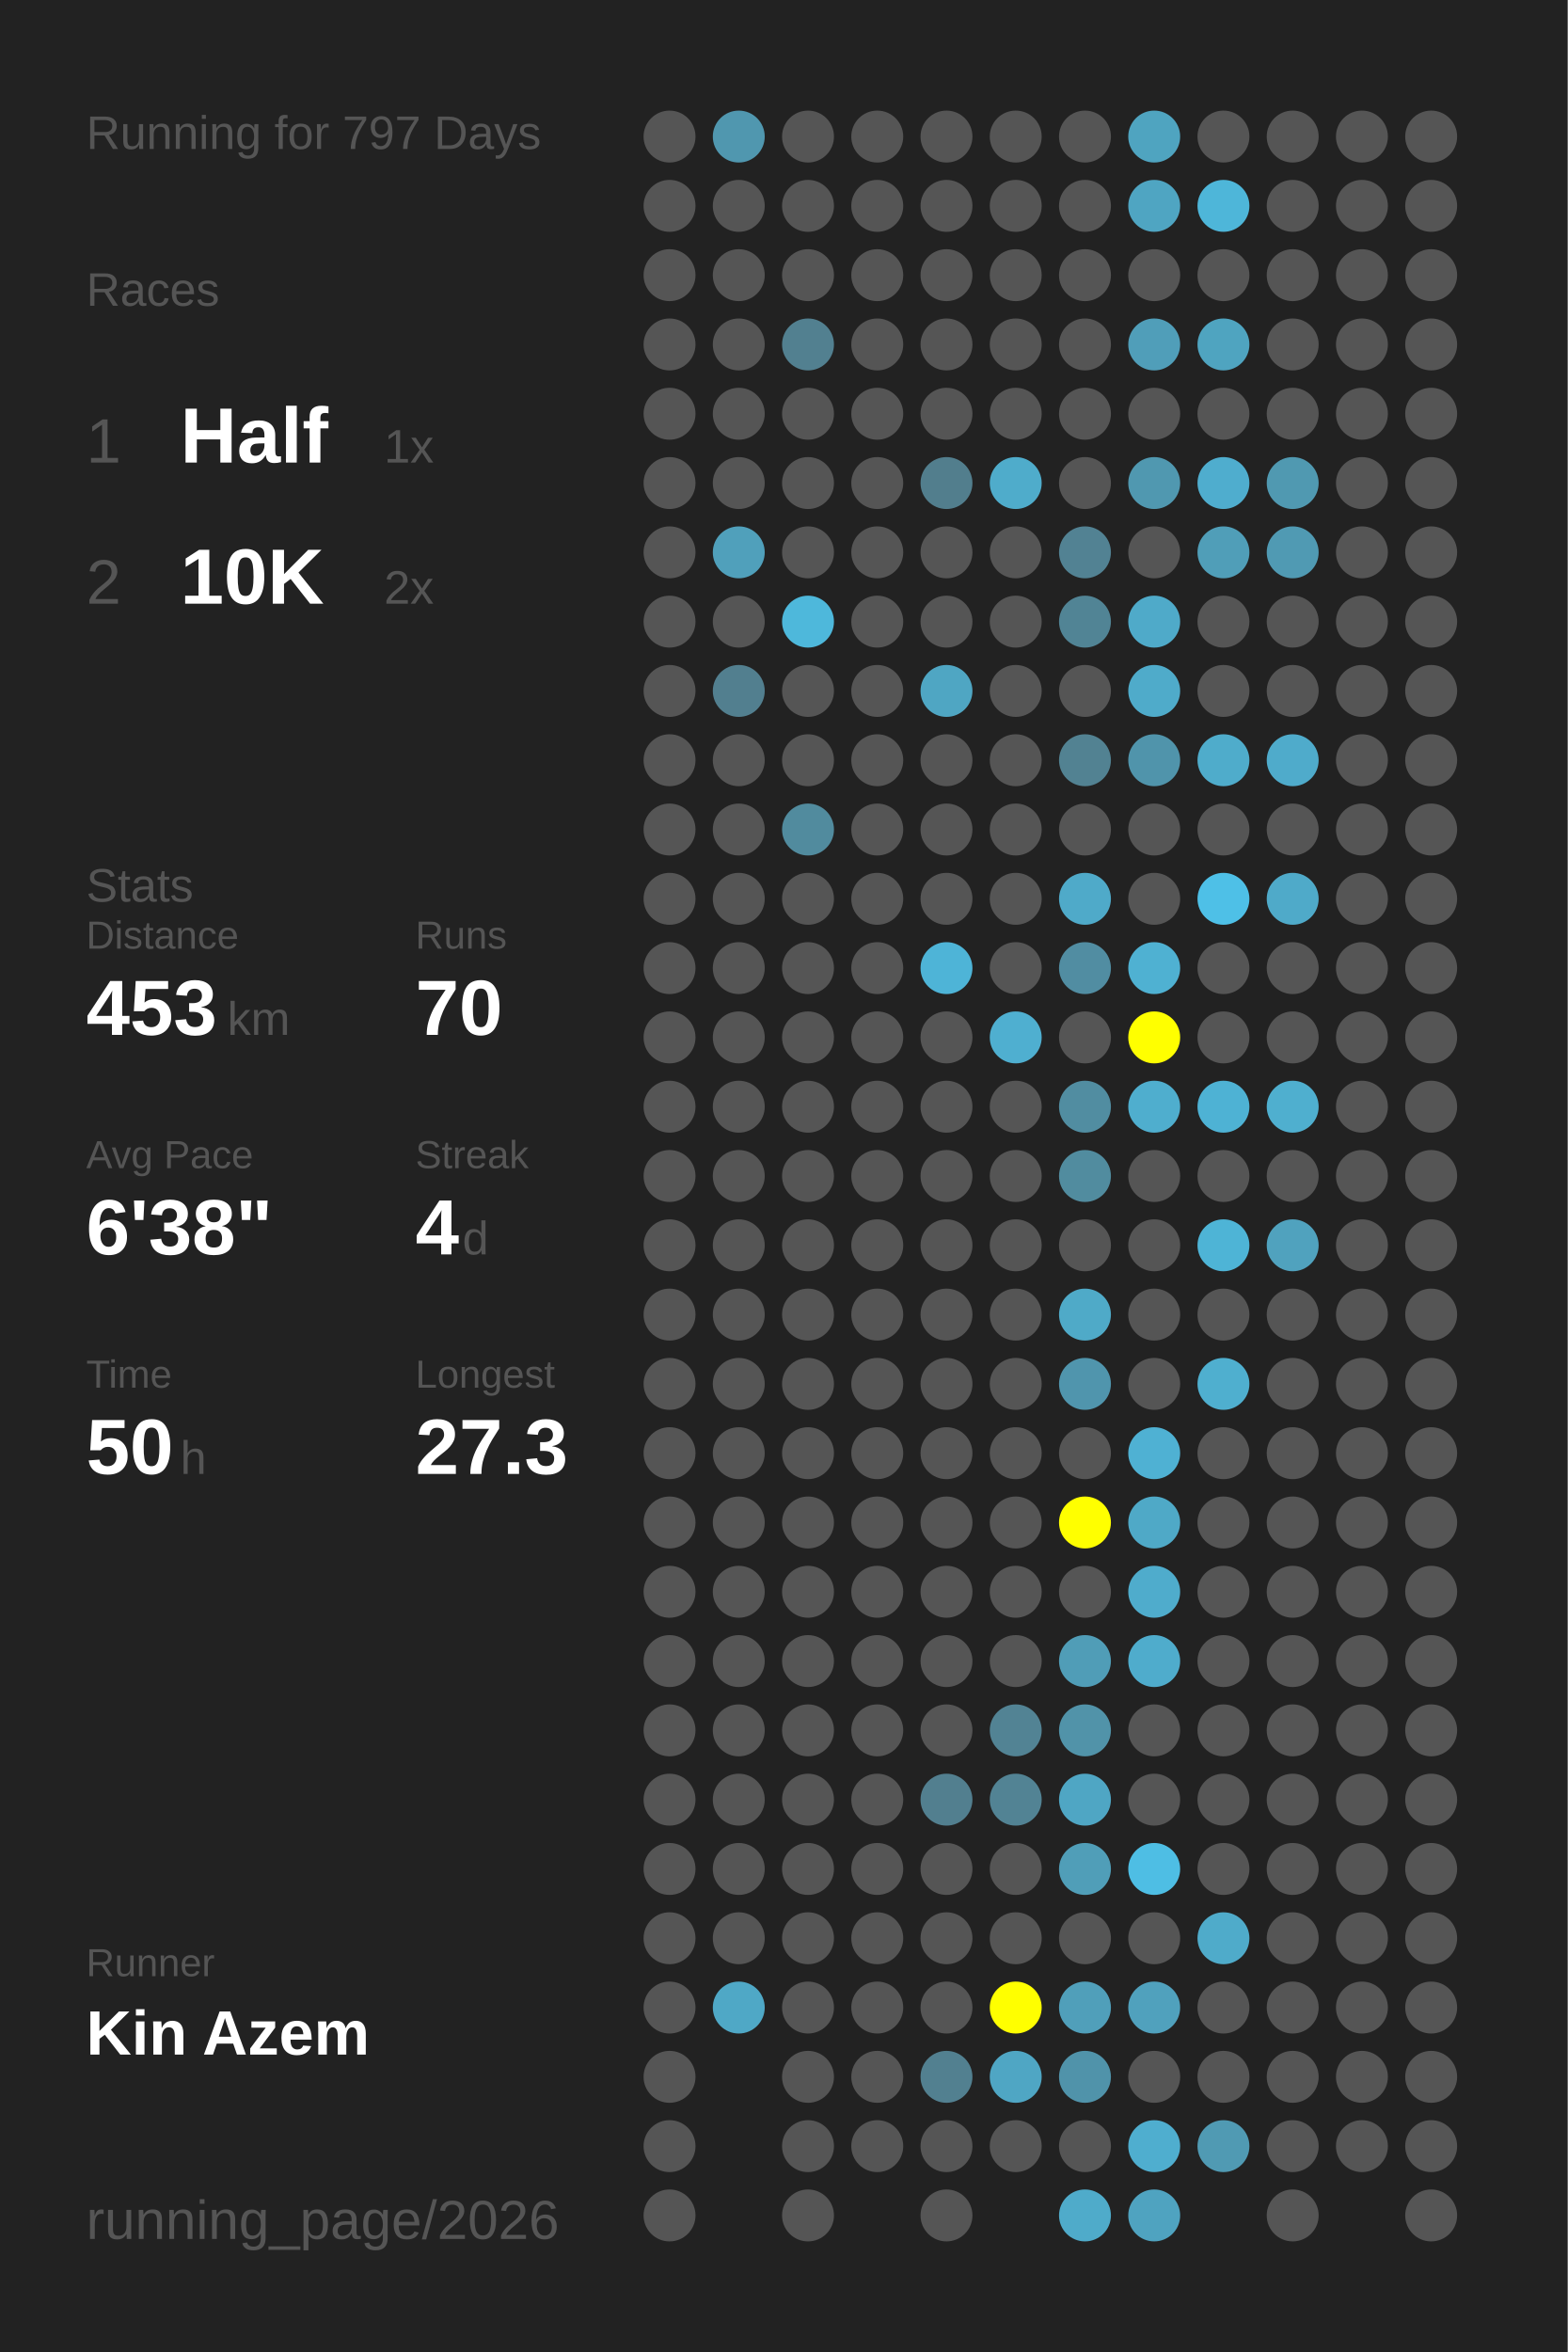
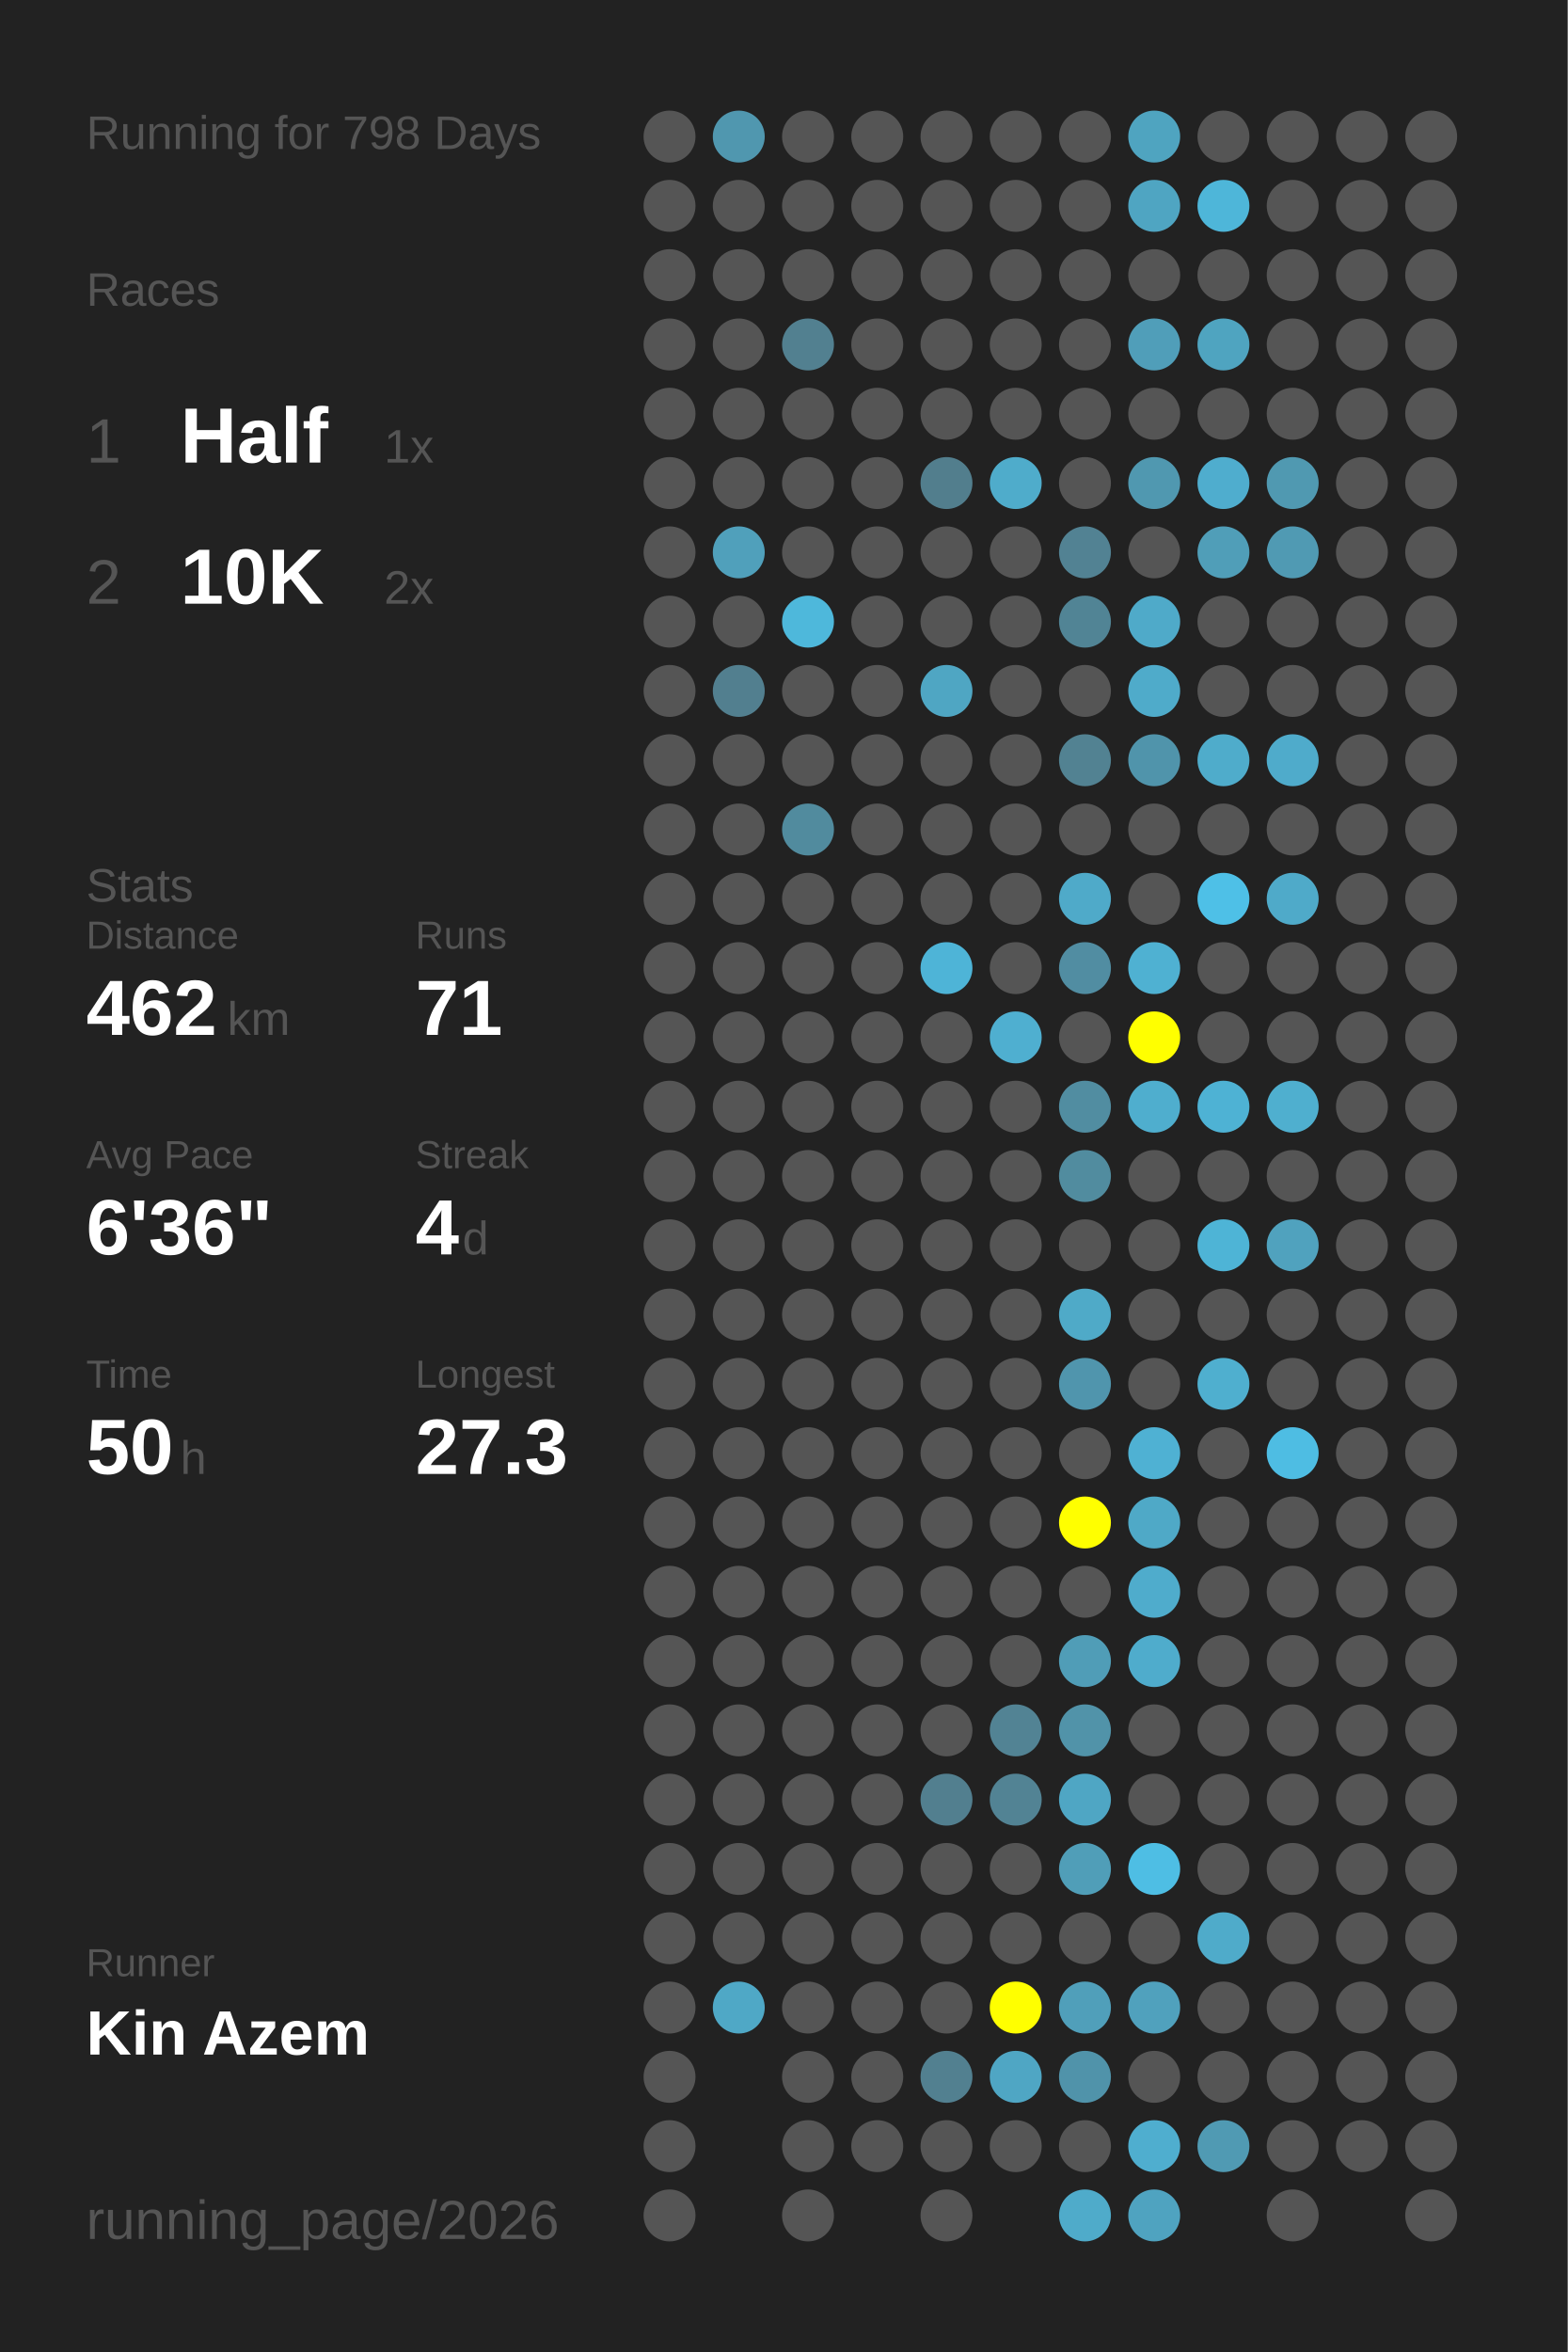
<svg xmlns="http://www.w3.org/2000/svg" baseProfile="full" height="300mm" version="1.1" viewBox="0,0,200,300" width="200mm">
  <defs />
  <rect fill="#222222" height="300" width="200" x="0" y="0" />
-   <text fill="#555555" style="font-size:6px; font-family:Arial;" x="11" y="19">Running for 797 Days</text>
+   <text fill="#555555" style="font-size:6px; font-family:Arial;" x="11" y="19">Running for 798 Days</text>
  <text fill="#555555" style="font-size:6px; font-family:Arial;" x="11" y="39">Races</text>
  <text fill="#555555" style="font-size:8px; font-family:Arial;" x="11" y="59">1</text>
  <text fill="#FFFFFF" style="font-size:10px; font-family:Arial; font-weight:bold;" x="23" y="59">Half</text>
  <text fill="#555555" style="font-size:6px; font-family:Arial;" x="49" y="59">1x</text>
  <text fill="#555555" style="font-size:8px; font-family:Arial;" x="11" y="77">2</text>
  <text fill="#FFFFFF" style="font-size:10px; font-family:Arial; font-weight:bold;" x="23" y="77">10K</text>
  <text fill="#555555" style="font-size:6px; font-family:Arial;" x="49" y="77">2x</text>
  <text fill="#555555" style="font-size:6px; font-family:Arial;" x="11" y="115">Stats</text>
  <text fill="#555555" style="font-size:5px; font-family:Arial;" x="11" y="121">Distance</text>
-   <text fill="#FFFFFF" style="font-size:10px; font-family:Arial; font-weight:bold;" x="11" y="132">453</text>
+   <text fill="#FFFFFF" style="font-size:10px; font-family:Arial; font-weight:bold;" x="11" y="132">462</text>
  <text fill="#555555" style="font-size:6px; font-family:Arial;" x="29" y="132">km</text>
  <text fill="#555555" style="font-size:5px; font-family:Arial;" x="53" y="121">Runs</text>
-   <text fill="#FFFFFF" style="font-size:10px; font-family:Arial; font-weight:bold;" x="53" y="132">70</text>
+   <text fill="#FFFFFF" style="font-size:10px; font-family:Arial; font-weight:bold;" x="53" y="132">71</text>
  <text fill="#555555" style="font-size:5px; font-family:Arial;" x="11" y="149">Avg Pace</text>
-   <text fill="#FFFFFF" style="font-size:10px; font-family:Arial; font-weight:bold;" x="11" y="160">6'38"</text>
+   <text fill="#FFFFFF" style="font-size:10px; font-family:Arial; font-weight:bold;" x="11" y="160">6'36"</text>
  <text fill="#555555" style="font-size:5px; font-family:Arial;" x="53" y="149">Streak</text>
  <text fill="#FFFFFF" style="font-size:10px; font-family:Arial; font-weight:bold;" x="53" y="160">4</text>
  <text fill="#555555" style="font-size:6px; font-family:Arial;" x="59" y="160">d</text>
  <text fill="#555555" style="font-size:5px; font-family:Arial;" x="11" y="177">Time</text>
  <text fill="#FFFFFF" style="font-size:10px; font-family:Arial; font-weight:bold;" x="11" y="188">50</text>
  <text fill="#555555" style="font-size:6px; font-family:Arial;" x="23" y="188">h</text>
  <text fill="#555555" style="font-size:5px; font-family:Arial;" x="53" y="177">Longest</text>
  <text fill="#FFFFFF" style="font-size:10px; font-family:Arial; font-weight:bold;" x="53" y="188">27.3</text>
  <text fill="#555555" style="font-size:5px; font-family:Arial;" x="11" y="252.065">Runner</text>
  <text fill="#FFFFFF" style="font-size:8px; font-family:Arial; font-weight:bold;" x="11" y="262.065">Kin Azem</text>
  <text fill="#555555" style="font-size:7px; font-family:Arial;" x="11" y="285.581">running_page/2026</text>
  <circle cx="85.417" cy="17.419" fill="#555555" r="3.312" />
  <circle cx="85.417" cy="26.258" fill="#555555" r="3.312" />
  <circle cx="85.417" cy="35.097" fill="#555555" r="3.312" />
  <circle cx="85.417" cy="43.935" fill="#555555" r="3.312" />
  <circle cx="85.417" cy="52.774" fill="#555555" r="3.312" />
  <circle cx="85.417" cy="61.613" fill="#555555" r="3.312" />
  <circle cx="85.417" cy="70.452" fill="#555555" r="3.312" />
  <circle cx="85.417" cy="79.29" fill="#555555" r="3.312" />
  <circle cx="85.417" cy="88.129" fill="#555555" r="3.312" />
  <circle cx="85.417" cy="96.968" fill="#555555" r="3.312" />
  <circle cx="85.417" cy="105.806" fill="#555555" r="3.312" />
  <circle cx="85.417" cy="114.645" fill="#555555" r="3.312" />
  <circle cx="85.417" cy="123.484" fill="#555555" r="3.312" />
  <circle cx="85.417" cy="132.323" fill="#555555" r="3.312" />
  <circle cx="85.417" cy="141.161" fill="#555555" r="3.312" />
  <circle cx="85.417" cy="150" fill="#555555" r="3.312" />
  <circle cx="85.417" cy="158.839" fill="#555555" r="3.312" />
  <circle cx="85.417" cy="167.677" fill="#555555" r="3.312" />
  <circle cx="85.417" cy="176.516" fill="#555555" r="3.312" />
  <circle cx="85.417" cy="185.355" fill="#555555" r="3.312" />
  <circle cx="85.417" cy="194.194" fill="#555555" r="3.312" />
  <circle cx="85.417" cy="203.032" fill="#555555" r="3.312" />
  <circle cx="85.417" cy="211.871" fill="#555555" r="3.312" />
  <circle cx="85.417" cy="220.71" fill="#555555" r="3.312" />
  <circle cx="85.417" cy="229.548" fill="#555555" r="3.312" />
  <circle cx="85.417" cy="238.387" fill="#555555" r="3.312" />
  <circle cx="85.417" cy="247.226" fill="#555555" r="3.312" />
  <circle cx="85.417" cy="256.065" fill="#555555" r="3.312" />
  <circle cx="85.417" cy="264.903" fill="#555555" r="3.312" />
  <circle cx="85.417" cy="273.742" fill="#555555" r="3.312" />
  <circle cx="85.417" cy="282.581" fill="#555555" r="3.312" />
  <circle cx="94.25" cy="17.419" fill="#5097af" r="3.312" />
  <circle cx="94.25" cy="26.258" fill="#555555" r="3.312" />
  <circle cx="94.25" cy="35.097" fill="#555555" r="3.312" />
  <circle cx="94.25" cy="43.935" fill="#555555" r="3.312" />
  <circle cx="94.25" cy="52.774" fill="#555555" r="3.312" />
  <circle cx="94.25" cy="61.613" fill="#555555" r="3.312" />
  <circle cx="94.25" cy="70.452" fill="#50a0bb" r="3.312" />
  <circle cx="94.25" cy="79.29" fill="#555555" r="3.312" />
  <circle cx="94.25" cy="88.129" fill="#527f8f" r="3.312" />
  <circle cx="94.25" cy="96.968" fill="#555555" r="3.312" />
  <circle cx="94.25" cy="105.806" fill="#555555" r="3.312" />
  <circle cx="94.25" cy="114.645" fill="#555555" r="3.312" />
  <circle cx="94.25" cy="123.484" fill="#555555" r="3.312" />
  <circle cx="94.25" cy="132.323" fill="#555555" r="3.312" />
  <circle cx="94.25" cy="141.161" fill="#555555" r="3.312" />
  <circle cx="94.25" cy="150" fill="#555555" r="3.312" />
  <circle cx="94.25" cy="158.839" fill="#555555" r="3.312" />
  <circle cx="94.25" cy="167.677" fill="#555555" r="3.312" />
  <circle cx="94.25" cy="176.516" fill="#555555" r="3.312" />
  <circle cx="94.25" cy="185.355" fill="#555555" r="3.312" />
  <circle cx="94.25" cy="194.194" fill="#555555" r="3.312" />
  <circle cx="94.25" cy="203.032" fill="#555555" r="3.312" />
  <circle cx="94.25" cy="211.871" fill="#555555" r="3.312" />
  <circle cx="94.25" cy="220.71" fill="#555555" r="3.312" />
  <circle cx="94.25" cy="229.548" fill="#555555" r="3.312" />
  <circle cx="94.25" cy="238.387" fill="#555555" r="3.312" />
  <circle cx="94.25" cy="247.226" fill="#555555" r="3.312" />
  <circle cx="94.25" cy="256.065" fill="#4fa8c6" r="3.312" />
  <circle cx="103.083" cy="17.419" fill="#555555" r="3.312" />
  <circle cx="103.083" cy="26.258" fill="#555555" r="3.312" />
  <circle cx="103.083" cy="35.097" fill="#555555" r="3.312" />
  <circle cx="103.083" cy="43.935" fill="#528090" r="3.312" />
  <circle cx="103.083" cy="52.774" fill="#555555" r="3.312" />
  <circle cx="103.083" cy="61.613" fill="#555555" r="3.312" />
  <circle cx="103.083" cy="70.452" fill="#555555" r="3.312" />
  <circle cx="103.083" cy="79.29" fill="#4eb8db" r="3.312" />
  <circle cx="103.083" cy="88.129" fill="#555555" r="3.312" />
  <circle cx="103.083" cy="96.968" fill="#555555" r="3.312" />
  <circle cx="103.083" cy="105.806" fill="#518b9e" r="3.312" />
  <circle cx="103.083" cy="114.645" fill="#555555" r="3.312" />
  <circle cx="103.083" cy="123.484" fill="#555555" r="3.312" />
  <circle cx="103.083" cy="132.323" fill="#555555" r="3.312" />
  <circle cx="103.083" cy="141.161" fill="#555555" r="3.312" />
  <circle cx="103.083" cy="150" fill="#555555" r="3.312" />
  <circle cx="103.083" cy="158.839" fill="#555555" r="3.312" />
  <circle cx="103.083" cy="167.677" fill="#555555" r="3.312" />
  <circle cx="103.083" cy="176.516" fill="#555555" r="3.312" />
  <circle cx="103.083" cy="185.355" fill="#555555" r="3.312" />
  <circle cx="103.083" cy="194.194" fill="#555555" r="3.312" />
  <circle cx="103.083" cy="203.032" fill="#555555" r="3.312" />
  <circle cx="103.083" cy="211.871" fill="#555555" r="3.312" />
  <circle cx="103.083" cy="220.71" fill="#555555" r="3.312" />
  <circle cx="103.083" cy="229.548" fill="#555555" r="3.312" />
  <circle cx="103.083" cy="238.387" fill="#555555" r="3.312" />
  <circle cx="103.083" cy="247.226" fill="#555555" r="3.312" />
  <circle cx="103.083" cy="256.065" fill="#555555" r="3.312" />
  <circle cx="103.083" cy="264.903" fill="#555555" r="3.312" />
  <circle cx="103.083" cy="273.742" fill="#555555" r="3.312" />
  <circle cx="103.083" cy="282.581" fill="#555555" r="3.312" />
  <circle cx="111.917" cy="17.419" fill="#555555" r="3.312" />
  <circle cx="111.917" cy="26.258" fill="#555555" r="3.312" />
  <circle cx="111.917" cy="35.097" fill="#555555" r="3.312" />
  <circle cx="111.917" cy="43.935" fill="#555555" r="3.312" />
  <circle cx="111.917" cy="52.774" fill="#555555" r="3.312" />
  <circle cx="111.917" cy="61.613" fill="#555555" r="3.312" />
  <circle cx="111.917" cy="70.452" fill="#555555" r="3.312" />
  <circle cx="111.917" cy="79.29" fill="#555555" r="3.312" />
  <circle cx="111.917" cy="88.129" fill="#555555" r="3.312" />
  <circle cx="111.917" cy="96.968" fill="#555555" r="3.312" />
  <circle cx="111.917" cy="105.806" fill="#555555" r="3.312" />
  <circle cx="111.917" cy="114.645" fill="#555555" r="3.312" />
  <circle cx="111.917" cy="123.484" fill="#555555" r="3.312" />
  <circle cx="111.917" cy="132.323" fill="#555555" r="3.312" />
  <circle cx="111.917" cy="141.161" fill="#555555" r="3.312" />
  <circle cx="111.917" cy="150" fill="#555555" r="3.312" />
  <circle cx="111.917" cy="158.839" fill="#555555" r="3.312" />
  <circle cx="111.917" cy="167.677" fill="#555555" r="3.312" />
  <circle cx="111.917" cy="176.516" fill="#555555" r="3.312" />
  <circle cx="111.917" cy="185.355" fill="#555555" r="3.312" />
  <circle cx="111.917" cy="194.194" fill="#555555" r="3.312" />
  <circle cx="111.917" cy="203.032" fill="#555555" r="3.312" />
  <circle cx="111.917" cy="211.871" fill="#555555" r="3.312" />
  <circle cx="111.917" cy="220.71" fill="#555555" r="3.312" />
  <circle cx="111.917" cy="229.548" fill="#555555" r="3.312" />
  <circle cx="111.917" cy="238.387" fill="#555555" r="3.312" />
  <circle cx="111.917" cy="247.226" fill="#555555" r="3.312" />
  <circle cx="111.917" cy="256.065" fill="#555555" r="3.312" />
  <circle cx="111.917" cy="264.903" fill="#555555" r="3.312" />
  <circle cx="111.917" cy="273.742" fill="#555555" r="3.312" />
  <circle cx="120.75" cy="17.419" fill="#555555" r="3.312" />
  <circle cx="120.75" cy="26.258" fill="#555555" r="3.312" />
  <circle cx="120.75" cy="35.097" fill="#555555" r="3.312" />
  <circle cx="120.75" cy="43.935" fill="#555555" r="3.312" />
  <circle cx="120.75" cy="52.774" fill="#555555" r="3.312" />
  <circle cx="120.75" cy="61.613" fill="#527e8d" r="3.312" />
  <circle cx="120.75" cy="70.452" fill="#555555" r="3.312" />
  <circle cx="120.75" cy="79.29" fill="#555555" r="3.312" />
  <circle cx="120.75" cy="88.129" fill="#4fa6c3" r="3.312" />
  <circle cx="120.75" cy="96.968" fill="#555555" r="3.312" />
  <circle cx="120.75" cy="105.806" fill="#555555" r="3.312" />
  <circle cx="120.75" cy="114.645" fill="#555555" r="3.312" />
  <circle cx="120.75" cy="123.484" fill="#4eb4d7" r="3.312" />
  <circle cx="120.75" cy="132.323" fill="#555555" r="3.312" />
  <circle cx="120.75" cy="141.161" fill="#555555" r="3.312" />
  <circle cx="120.75" cy="150" fill="#555555" r="3.312" />
  <circle cx="120.75" cy="158.839" fill="#555555" r="3.312" />
  <circle cx="120.75" cy="167.677" fill="#555555" r="3.312" />
  <circle cx="120.75" cy="176.516" fill="#555555" r="3.312" />
  <circle cx="120.75" cy="185.355" fill="#555555" r="3.312" />
  <circle cx="120.75" cy="194.194" fill="#555555" r="3.312" />
  <circle cx="120.75" cy="203.032" fill="#555555" r="3.312" />
  <circle cx="120.75" cy="211.871" fill="#555555" r="3.312" />
  <circle cx="120.75" cy="220.71" fill="#555555" r="3.312" />
  <circle cx="120.75" cy="229.548" fill="#527f8f" r="3.312" />
  <circle cx="120.75" cy="238.387" fill="#555555" r="3.312" />
  <circle cx="120.75" cy="247.226" fill="#555555" r="3.312" />
  <circle cx="120.75" cy="256.065" fill="#555555" r="3.312" />
  <circle cx="120.75" cy="264.903" fill="#528090" r="3.312" />
  <circle cx="120.75" cy="273.742" fill="#555555" r="3.312" />
  <circle cx="120.75" cy="282.581" fill="#555555" r="3.312" />
  <circle cx="129.583" cy="17.419" fill="#555555" r="3.312" />
  <circle cx="129.583" cy="26.258" fill="#555555" r="3.312" />
  <circle cx="129.583" cy="35.097" fill="#555555" r="3.312" />
  <circle cx="129.583" cy="43.935" fill="#555555" r="3.312" />
  <circle cx="129.583" cy="52.774" fill="#555555" r="3.312" />
  <circle cx="129.583" cy="61.613" fill="#4faccb" r="3.312" />
  <circle cx="129.583" cy="70.452" fill="#555555" r="3.312" />
  <circle cx="129.583" cy="79.29" fill="#555555" r="3.312" />
  <circle cx="129.583" cy="88.129" fill="#555555" r="3.312" />
  <circle cx="129.583" cy="96.968" fill="#555555" r="3.312" />
  <circle cx="129.583" cy="105.806" fill="#555555" r="3.312" />
  <circle cx="129.583" cy="114.645" fill="#555555" r="3.312" />
  <circle cx="129.583" cy="123.484" fill="#555555" r="3.312" />
  <circle cx="129.583" cy="132.323" fill="#4fafd0" r="3.312" />
  <circle cx="129.583" cy="141.161" fill="#555555" r="3.312" />
  <circle cx="129.583" cy="150" fill="#555555" r="3.312" />
  <circle cx="129.583" cy="158.839" fill="#555555" r="3.312" />
  <circle cx="129.583" cy="167.677" fill="#555555" r="3.312" />
  <circle cx="129.583" cy="176.516" fill="#555555" r="3.312" />
  <circle cx="129.583" cy="185.355" fill="#555555" r="3.312" />
  <circle cx="129.583" cy="194.194" fill="#555555" r="3.312" />
  <circle cx="129.583" cy="203.032" fill="#555555" r="3.312" />
  <circle cx="129.583" cy="211.871" fill="#555555" r="3.312" />
  <circle cx="129.583" cy="220.71" fill="#528394" r="3.312" />
  <circle cx="129.583" cy="229.548" fill="#528394" r="3.312" />
  <circle cx="129.583" cy="238.387" fill="#555555" r="3.312" />
  <circle cx="129.583" cy="247.226" fill="#555555" r="3.312" />
  <circle cx="129.583" cy="256.065" fill="#FFFF00" r="3.312" />
  <circle cx="129.583" cy="264.903" fill="#4fa6c4" r="3.312" />
  <circle cx="129.583" cy="273.742" fill="#555555" r="3.312" />
  <circle cx="138.417" cy="17.419" fill="#555555" r="3.312" />
  <circle cx="138.417" cy="26.258" fill="#555555" r="3.312" />
  <circle cx="138.417" cy="35.097" fill="#555555" r="3.312" />
  <circle cx="138.417" cy="43.935" fill="#555555" r="3.312" />
  <circle cx="138.417" cy="52.774" fill="#555555" r="3.312" />
  <circle cx="138.417" cy="61.613" fill="#555555" r="3.312" />
  <circle cx="138.417" cy="70.452" fill="#528293" r="3.312" />
  <circle cx="138.417" cy="79.29" fill="#518495" r="3.312" />
  <circle cx="138.417" cy="88.129" fill="#555555" r="3.312" />
  <circle cx="138.417" cy="96.968" fill="#528292" r="3.312" />
  <circle cx="138.417" cy="105.806" fill="#555555" r="3.312" />
  <circle cx="138.417" cy="114.645" fill="#4faac9" r="3.312" />
  <circle cx="138.417" cy="123.484" fill="#518da2" r="3.312" />
  <circle cx="138.417" cy="132.323" fill="#555555" r="3.312" />
  <circle cx="138.417" cy="141.161" fill="#518da1" r="3.312" />
  <circle cx="138.417" cy="150" fill="#518c9f" r="3.312" />
  <circle cx="138.417" cy="158.839" fill="#555555" r="3.312" />
  <circle cx="138.417" cy="167.677" fill="#4faac8" r="3.312" />
  <circle cx="138.417" cy="176.516" fill="#5095ad" r="3.312" />
  <circle cx="138.417" cy="185.355" fill="#555555" r="3.312" />
  <circle cx="138.417" cy="194.194" fill="#FFFF00" r="3.312" />
  <circle cx="138.417" cy="203.032" fill="#555555" r="3.312" />
  <circle cx="138.417" cy="211.871" fill="#509db7" r="3.312" />
  <circle cx="138.417" cy="220.71" fill="#5193a9" r="3.312" />
  <circle cx="138.417" cy="229.548" fill="#4fa6c4" r="3.312" />
  <circle cx="138.417" cy="238.387" fill="#509eb8" r="3.312" />
  <circle cx="138.417" cy="247.226" fill="#555555" r="3.312" />
  <circle cx="138.417" cy="256.065" fill="#509fba" r="3.312" />
  <circle cx="138.417" cy="264.903" fill="#5093aa" r="3.312" />
  <circle cx="138.417" cy="273.742" fill="#555555" r="3.312" />
  <circle cx="138.417" cy="282.581" fill="#4fabca" r="3.312" />
  <circle cx="147.25" cy="17.419" fill="#4fa4c0" r="3.312" />
  <circle cx="147.25" cy="26.258" fill="#4fa5c2" r="3.312" />
  <circle cx="147.25" cy="35.097" fill="#555555" r="3.312" />
  <circle cx="147.25" cy="43.935" fill="#509eb9" r="3.312" />
  <circle cx="147.25" cy="52.774" fill="#555555" r="3.312" />
  <circle cx="147.25" cy="61.613" fill="#5098b0" r="3.312" />
  <circle cx="147.25" cy="70.452" fill="#555555" r="3.312" />
  <circle cx="147.25" cy="79.29" fill="#4faac9" r="3.312" />
  <circle cx="147.25" cy="88.129" fill="#4fabca" r="3.312" />
  <circle cx="147.25" cy="96.968" fill="#5094ab" r="3.312" />
  <circle cx="147.25" cy="105.806" fill="#555555" r="3.312" />
  <circle cx="147.25" cy="114.645" fill="#555555" r="3.312" />
  <circle cx="147.25" cy="123.484" fill="#4fb1d2" r="3.312" />
  <circle cx="147.25" cy="132.323" fill="#FFFF00" r="3.312" />
  <circle cx="147.25" cy="141.161" fill="#4faece" r="3.312" />
  <circle cx="147.25" cy="150" fill="#555555" r="3.312" />
  <circle cx="147.25" cy="158.839" fill="#555555" r="3.312" />
  <circle cx="147.25" cy="167.677" fill="#555555" r="3.312" />
  <circle cx="147.25" cy="176.516" fill="#555555" r="3.312" />
  <circle cx="147.25" cy="185.355" fill="#4fb1d3" r="3.312" />
  <circle cx="147.25" cy="194.194" fill="#4fa9c7" r="3.312" />
  <circle cx="147.25" cy="203.032" fill="#4faccc" r="3.312" />
  <circle cx="147.25" cy="211.871" fill="#4faccc" r="3.312" />
  <circle cx="147.25" cy="220.71" fill="#555555" r="3.312" />
  <circle cx="147.25" cy="229.548" fill="#555555" r="3.312" />
  <circle cx="147.25" cy="238.387" fill="#4ebee4" r="3.312" />
  <circle cx="147.25" cy="247.226" fill="#555555" r="3.312" />
  <circle cx="147.25" cy="256.065" fill="#50a1bd" r="3.312" />
  <circle cx="147.25" cy="264.903" fill="#555555" r="3.312" />
  <circle cx="147.25" cy="273.742" fill="#4faecf" r="3.312" />
  <circle cx="147.25" cy="282.581" fill="#4fa3c0" r="3.312" />
  <circle cx="156.083" cy="17.419" fill="#555555" r="3.312" />
  <circle cx="156.083" cy="26.258" fill="#4eb6d9" r="3.312" />
  <circle cx="156.083" cy="35.097" fill="#555555" r="3.312" />
  <circle cx="156.083" cy="43.935" fill="#4fa4c0" r="3.312" />
  <circle cx="156.083" cy="52.774" fill="#555555" r="3.312" />
  <circle cx="156.083" cy="61.613" fill="#4fadce" r="3.312" />
  <circle cx="156.083" cy="70.452" fill="#509eb8" r="3.312" />
  <circle cx="156.083" cy="79.29" fill="#555555" r="3.312" />
  <circle cx="156.083" cy="88.129" fill="#555555" r="3.312" />
  <circle cx="156.083" cy="96.968" fill="#4faccb" r="3.312" />
  <circle cx="156.083" cy="105.806" fill="#555555" r="3.312" />
  <circle cx="156.083" cy="114.645" fill="#4ec0e7" r="3.312" />
  <circle cx="156.083" cy="123.484" fill="#555555" r="3.312" />
  <circle cx="156.083" cy="132.323" fill="#555555" r="3.312" />
  <circle cx="156.083" cy="141.161" fill="#4eb2d4" r="3.312" />
  <circle cx="156.083" cy="150" fill="#555555" r="3.312" />
  <circle cx="156.083" cy="158.839" fill="#4eb4d6" r="3.312" />
  <circle cx="156.083" cy="167.677" fill="#555555" r="3.312" />
  <circle cx="156.083" cy="176.516" fill="#4fafcf" r="3.312" />
  <circle cx="156.083" cy="185.355" fill="#555555" r="3.312" />
  <circle cx="156.083" cy="194.194" fill="#555555" r="3.312" />
  <circle cx="156.083" cy="203.032" fill="#555555" r="3.312" />
  <circle cx="156.083" cy="211.871" fill="#555555" r="3.312" />
  <circle cx="156.083" cy="220.71" fill="#555555" r="3.312" />
  <circle cx="156.083" cy="229.548" fill="#555555" r="3.312" />
  <circle cx="156.083" cy="238.387" fill="#555555" r="3.312" />
  <circle cx="156.083" cy="247.226" fill="#4fabca" r="3.312" />
  <circle cx="156.083" cy="256.065" fill="#555555" r="3.312" />
  <circle cx="156.083" cy="264.903" fill="#555555" r="3.312" />
  <circle cx="156.083" cy="273.742" fill="#509ab3" r="3.312" />
  <circle cx="164.917" cy="17.419" fill="#555555" r="3.312" />
  <circle cx="164.917" cy="26.258" fill="#555555" r="3.312" />
  <circle cx="164.917" cy="35.097" fill="#555555" r="3.312" />
  <circle cx="164.917" cy="43.935" fill="#555555" r="3.312" />
  <circle cx="164.917" cy="52.774" fill="#555555" r="3.312" />
  <circle cx="164.917" cy="61.613" fill="#5099b1" r="3.312" />
  <circle cx="164.917" cy="70.452" fill="#509ab3" r="3.312" />
  <circle cx="164.917" cy="79.29" fill="#555555" r="3.312" />
  <circle cx="164.917" cy="88.129" fill="#555555" r="3.312" />
  <circle cx="164.917" cy="96.968" fill="#4fabcb" r="3.312" />
  <circle cx="164.917" cy="105.806" fill="#555555" r="3.312" />
  <circle cx="164.917" cy="114.645" fill="#4faac9" r="3.312" />
  <circle cx="164.917" cy="123.484" fill="#555555" r="3.312" />
  <circle cx="164.917" cy="132.323" fill="#555555" r="3.312" />
  <circle cx="164.917" cy="141.161" fill="#4fafcf" r="3.312" />
  <circle cx="164.917" cy="150" fill="#555555" r="3.312" />
  <circle cx="164.917" cy="158.839" fill="#50a2be" r="3.312" />
  <circle cx="164.917" cy="167.677" fill="#555555" r="3.312" />
  <circle cx="164.917" cy="176.516" fill="#555555" r="3.312" />
-   <circle cx="164.917" cy="185.355" fill="#555555" r="3.312" />
+   <circle cx="164.917" cy="185.355" fill="#4ebde3" r="3.312" />
  <circle cx="164.917" cy="194.194" fill="#555555" r="3.312" />
  <circle cx="164.917" cy="203.032" fill="#555555" r="3.312" />
  <circle cx="164.917" cy="211.871" fill="#555555" r="3.312" />
  <circle cx="164.917" cy="220.71" fill="#555555" r="3.312" />
  <circle cx="164.917" cy="229.548" fill="#555555" r="3.312" />
  <circle cx="164.917" cy="238.387" fill="#555555" r="3.312" />
  <circle cx="164.917" cy="247.226" fill="#555555" r="3.312" />
  <circle cx="164.917" cy="256.065" fill="#555555" r="3.312" />
  <circle cx="164.917" cy="264.903" fill="#555555" r="3.312" />
  <circle cx="164.917" cy="273.742" fill="#555555" r="3.312" />
  <circle cx="164.917" cy="282.581" fill="#555555" r="3.312" />
  <circle cx="173.75" cy="17.419" fill="#555555" r="3.312" />
  <circle cx="173.75" cy="26.258" fill="#555555" r="3.312" />
  <circle cx="173.75" cy="35.097" fill="#555555" r="3.312" />
  <circle cx="173.75" cy="43.935" fill="#555555" r="3.312" />
  <circle cx="173.75" cy="52.774" fill="#555555" r="3.312" />
  <circle cx="173.75" cy="61.613" fill="#555555" r="3.312" />
  <circle cx="173.75" cy="70.452" fill="#555555" r="3.312" />
  <circle cx="173.75" cy="79.29" fill="#555555" r="3.312" />
  <circle cx="173.75" cy="88.129" fill="#555555" r="3.312" />
  <circle cx="173.75" cy="96.968" fill="#555555" r="3.312" />
  <circle cx="173.75" cy="105.806" fill="#555555" r="3.312" />
  <circle cx="173.75" cy="114.645" fill="#555555" r="3.312" />
  <circle cx="173.75" cy="123.484" fill="#555555" r="3.312" />
  <circle cx="173.75" cy="132.323" fill="#555555" r="3.312" />
  <circle cx="173.75" cy="141.161" fill="#555555" r="3.312" />
  <circle cx="173.75" cy="150" fill="#555555" r="3.312" />
  <circle cx="173.75" cy="158.839" fill="#555555" r="3.312" />
  <circle cx="173.75" cy="167.677" fill="#555555" r="3.312" />
  <circle cx="173.75" cy="176.516" fill="#555555" r="3.312" />
  <circle cx="173.75" cy="185.355" fill="#555555" r="3.312" />
  <circle cx="173.75" cy="194.194" fill="#555555" r="3.312" />
  <circle cx="173.75" cy="203.032" fill="#555555" r="3.312" />
  <circle cx="173.75" cy="211.871" fill="#555555" r="3.312" />
  <circle cx="173.75" cy="220.71" fill="#555555" r="3.312" />
  <circle cx="173.75" cy="229.548" fill="#555555" r="3.312" />
  <circle cx="173.75" cy="238.387" fill="#555555" r="3.312" />
  <circle cx="173.75" cy="247.226" fill="#555555" r="3.312" />
  <circle cx="173.75" cy="256.065" fill="#555555" r="3.312" />
  <circle cx="173.75" cy="264.903" fill="#555555" r="3.312" />
  <circle cx="173.75" cy="273.742" fill="#555555" r="3.312" />
  <circle cx="182.583" cy="17.419" fill="#555555" r="3.312" />
  <circle cx="182.583" cy="26.258" fill="#555555" r="3.312" />
  <circle cx="182.583" cy="35.097" fill="#555555" r="3.312" />
  <circle cx="182.583" cy="43.935" fill="#555555" r="3.312" />
  <circle cx="182.583" cy="52.774" fill="#555555" r="3.312" />
  <circle cx="182.583" cy="61.613" fill="#555555" r="3.312" />
  <circle cx="182.583" cy="70.452" fill="#555555" r="3.312" />
  <circle cx="182.583" cy="79.29" fill="#555555" r="3.312" />
  <circle cx="182.583" cy="88.129" fill="#555555" r="3.312" />
  <circle cx="182.583" cy="96.968" fill="#555555" r="3.312" />
  <circle cx="182.583" cy="105.806" fill="#555555" r="3.312" />
  <circle cx="182.583" cy="114.645" fill="#555555" r="3.312" />
  <circle cx="182.583" cy="123.484" fill="#555555" r="3.312" />
  <circle cx="182.583" cy="132.323" fill="#555555" r="3.312" />
  <circle cx="182.583" cy="141.161" fill="#555555" r="3.312" />
  <circle cx="182.583" cy="150" fill="#555555" r="3.312" />
  <circle cx="182.583" cy="158.839" fill="#555555" r="3.312" />
  <circle cx="182.583" cy="167.677" fill="#555555" r="3.312" />
  <circle cx="182.583" cy="176.516" fill="#555555" r="3.312" />
  <circle cx="182.583" cy="185.355" fill="#555555" r="3.312" />
  <circle cx="182.583" cy="194.194" fill="#555555" r="3.312" />
  <circle cx="182.583" cy="203.032" fill="#555555" r="3.312" />
  <circle cx="182.583" cy="211.871" fill="#555555" r="3.312" />
  <circle cx="182.583" cy="220.71" fill="#555555" r="3.312" />
  <circle cx="182.583" cy="229.548" fill="#555555" r="3.312" />
  <circle cx="182.583" cy="238.387" fill="#555555" r="3.312" />
  <circle cx="182.583" cy="247.226" fill="#555555" r="3.312" />
  <circle cx="182.583" cy="256.065" fill="#555555" r="3.312" />
  <circle cx="182.583" cy="264.903" fill="#555555" r="3.312" />
  <circle cx="182.583" cy="273.742" fill="#555555" r="3.312" />
  <circle cx="182.583" cy="282.581" fill="#555555" r="3.312" />
</svg>
